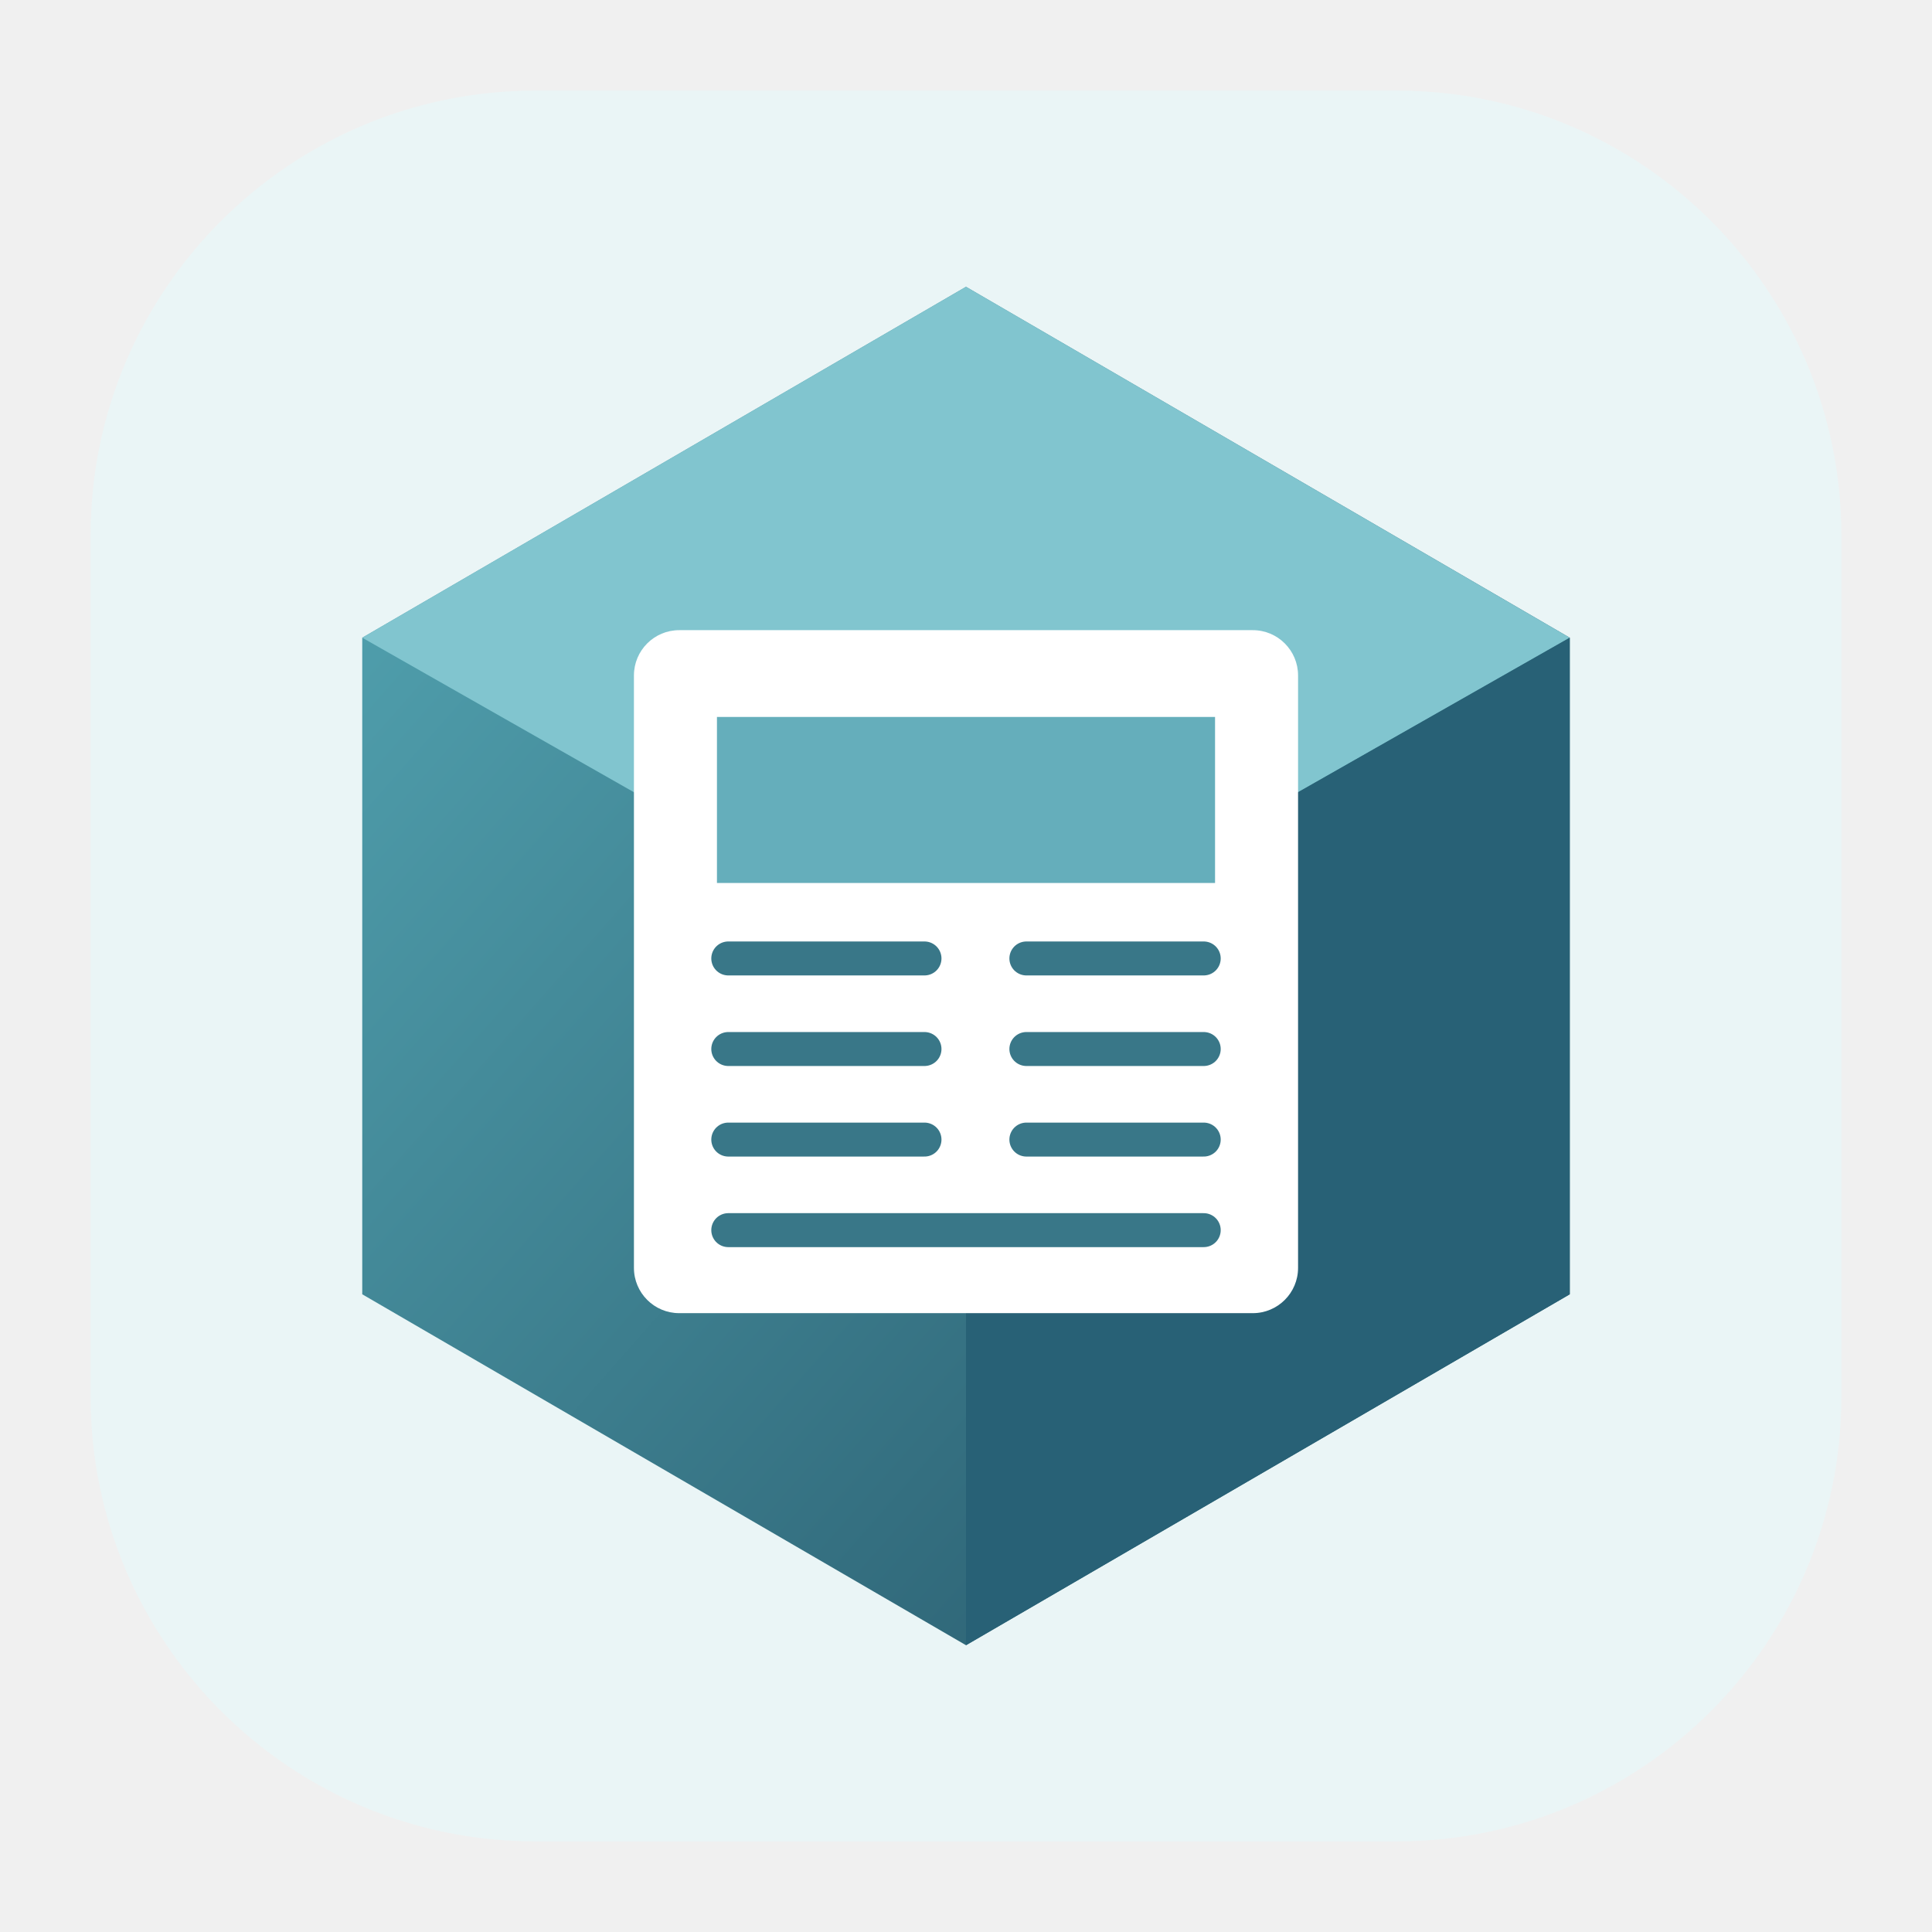
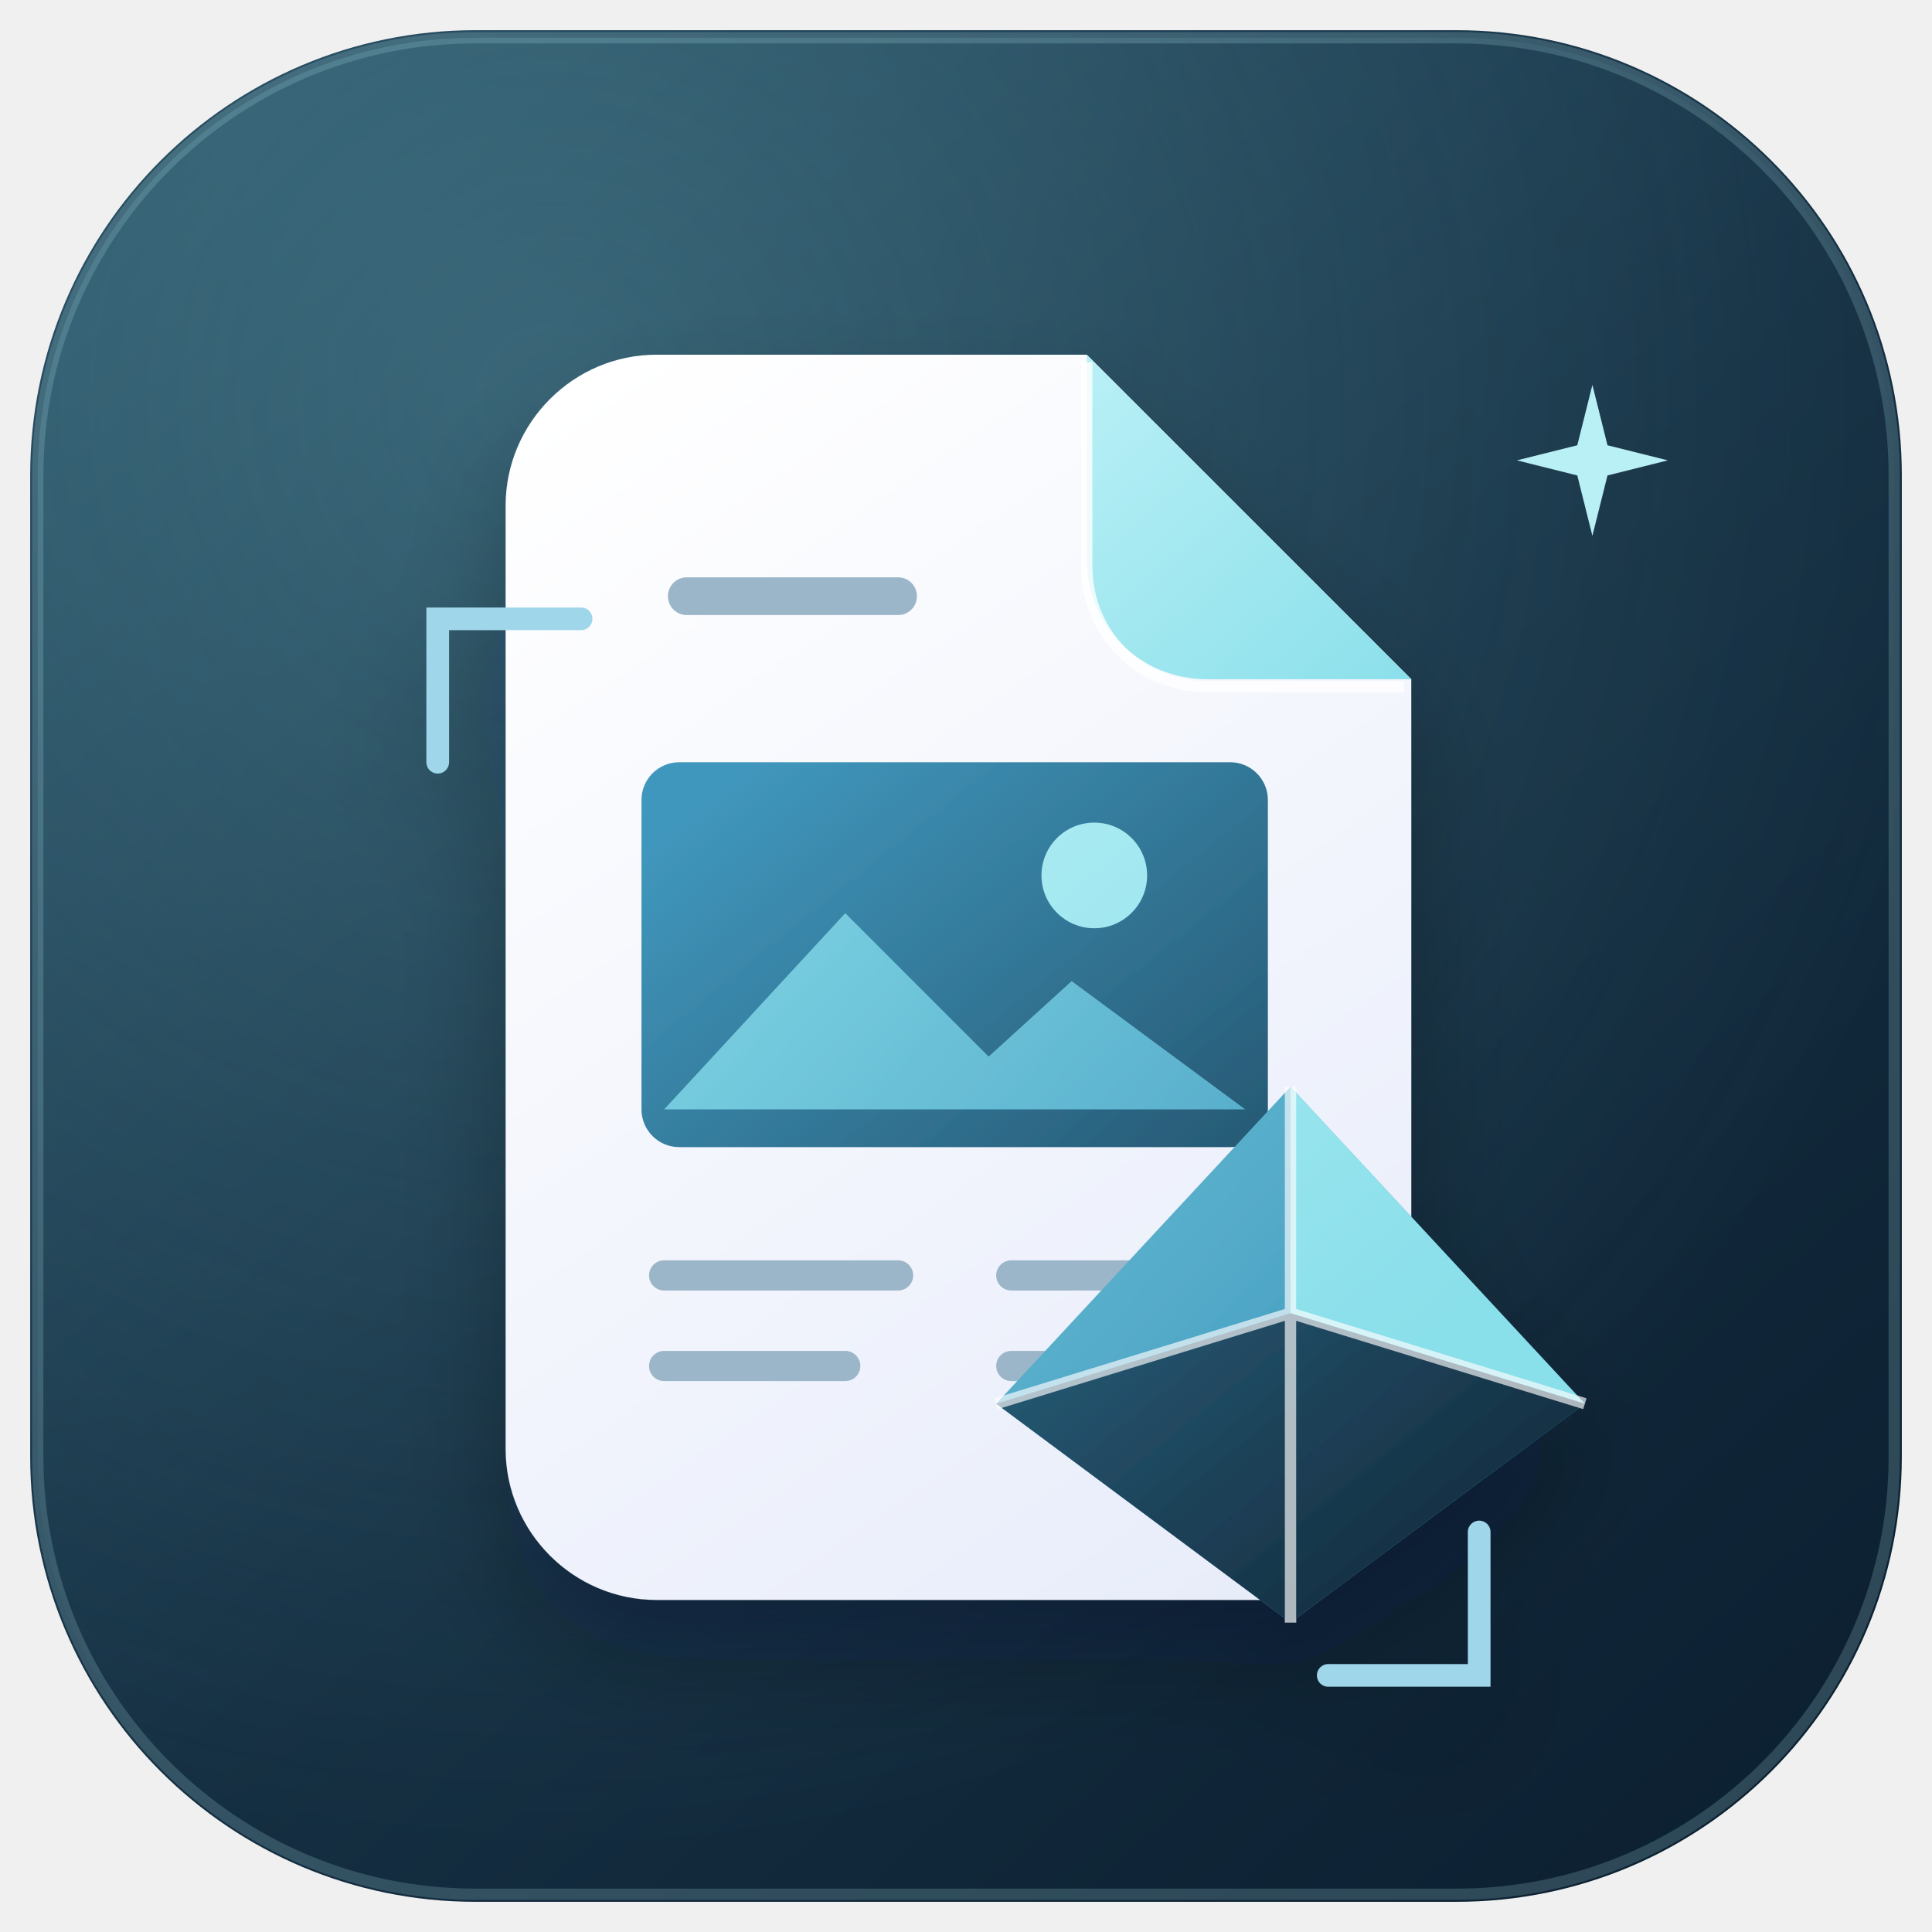
- <svg xmlns="http://www.w3.org/2000/svg" viewBox="0 0 512 512">
+ <svg xmlns="http://www.w3.org/2000/svg" width="256" height="256" viewBox="0 0 256 256" role="img" aria-label="Prisma Publisher">
  <defs>
-     <linearGradient id="a" x2="1" y2="1">
-       <stop stop-color="#55a8b5" />
-       <stop offset="1" stop-color="#245366" />
+     <linearGradient id="tile" x1="25" y1="17" x2="228" y2="246" gradientUnits="userSpaceOnUse">
+       <stop stop-color="#294f63" />
+       <stop offset=".53" stop-color="#152f42" />
+       <stop offset="1" stop-color="#0c2031" />
    </linearGradient>
+     <linearGradient id="paper" x1="76" y1="51" x2="184" y2="210" gradientUnits="userSpaceOnUse">
+       <stop stop-color="#fff" />
+       <stop offset="1" stop-color="#e7ecfa" />
+     </linearGradient>
+     <linearGradient id="fold" x1="143" y1="48" x2="185" y2="96" gradientUnits="userSpaceOnUse">
+       <stop stop-color="#b9f0f6" />
+       <stop offset="1" stop-color="#89dfea" />
+     </linearGradient>
+     <linearGradient id="accent" x1="80" y1="95" x2="188" y2="195" gradientUnits="userSpaceOnUse">
+       <stop stop-color="#89dfea" />
+       <stop offset="1" stop-color="#4097bd" />
+     </linearGradient>
+     <linearGradient id="light" x1="105" y1="75" x2="189" y2="178" gradientUnits="userSpaceOnUse">
+       <stop stop-color="#b9f0f6" />
+       <stop offset="1" stop-color="#89dfea" />
+     </linearGradient>
+     <linearGradient id="deep" x1="104" y1="97" x2="191" y2="205" gradientUnits="userSpaceOnUse">
+       <stop stop-color="#4097bd" />
+       <stop offset="1" stop-color="#152f42" />
+     </linearGradient>
+     <radialGradient id="glow" cx="73" cy="53" r="193" gradientUnits="userSpaceOnUse">
+       <stop stop-color="#89dfea" stop-opacity=".22" />
+       <stop offset="1" stop-color="#89dfea" stop-opacity="0" />
+     </radialGradient>
+     <filter id="shadow" x="-35%" y="-25%" width="180%" height="170%">
+       <feDropShadow dx="0" dy="8" stdDeviation="7" flood-color="#060b20" flood-opacity=".28" />
+     </filter>
  </defs>
-   <rect x="24" y="24" width="464" height="464" rx="118" fill="#eaf5f6" />
-   <path d="m256 76 160 93v174l-160 93-160-93V169Z" fill="url(#a)" />
-   <path d="m256 76 160 93-160 91-160-91Z" fill="#81c5cf" />
-   <path d="M256 260v176l160-93V169Z" fill="#286176" />
-   <rect x="168" y="167" width="176" height="181" rx="12" fill="#fff" />
-   <path d="M190 190h132v44H190Z" fill="#65aebb" />
-   <g stroke="#397788" stroke-width="9" stroke-linecap="round">
-     <path d="M193 254h52m27 0h47m-126 24h52m27 0h47m-126 24h52m27 0h47m-126 24h126" />
+   <rect x="4" y="4" width="248" height="248" rx="59" fill="url(#tile)" />
+   <rect x="5" y="5" width="246" height="246" rx="58" fill="url(#glow)" stroke="#b9f0f6" stroke-opacity=".19" stroke-width="1.5" />
+   <g filter="url(#shadow)">
+     <path d="M87 47h57l43 43v102c0 11-9 20-20 20H87c-11 0-20-9-20-20V67c0-11 9-20 20-20Z" fill="url(#paper)" />
+     <path d="m144 47 43 43h-27c-9 0-16-7-16-16Z" fill="url(#fold)" />
+     <path d="M144 48v27c0 9 7 16 16 16h26" fill="none" stroke="#fff" stroke-width="1.5" stroke-opacity=".8" />
+     <rect x="85" y="101" width="83" height="51" rx="5" fill="url(#deep)" />
+     <circle cx="145" cy="116" r="7" fill="url(#light)" />
+     <path d="m88 147 24-26 19 19 11-10 23 17Z" fill="url(#accent)" />
+     <path d="M88 169h31M88 181h24M134 169h31M134 181h23" stroke="#9cb6c9" stroke-width="4" stroke-linecap="round" />
+     <path d="M91 79h28" stroke="#9cb6c9" stroke-width="5" stroke-linecap="round" />
+     <path d="m171 144 39 42-39 29-39-29Z" fill="url(#accent)" />
+     <path d="m171 144 39 42-39-12Z" fill="url(#light)" />
+     <path d="m132 186 39-12 39 12-39 29Z" fill="url(#deep)" />
+     <path d="m171 144 0 30 39 12M132 186l39-12v41" fill="none" stroke="#fff" stroke-opacity=".65" stroke-width="1.5" />
+     <path d="M58 101V82h19M176 222h20v-19" fill="none" stroke="#a0d6ea" stroke-width="3" stroke-linecap="round" />
  </g>
+   <path d="m211 51 2 8 8 2-8 2-2 8-2-8-8-2 8-2Z" fill="#b9f0f6" />
</svg>
